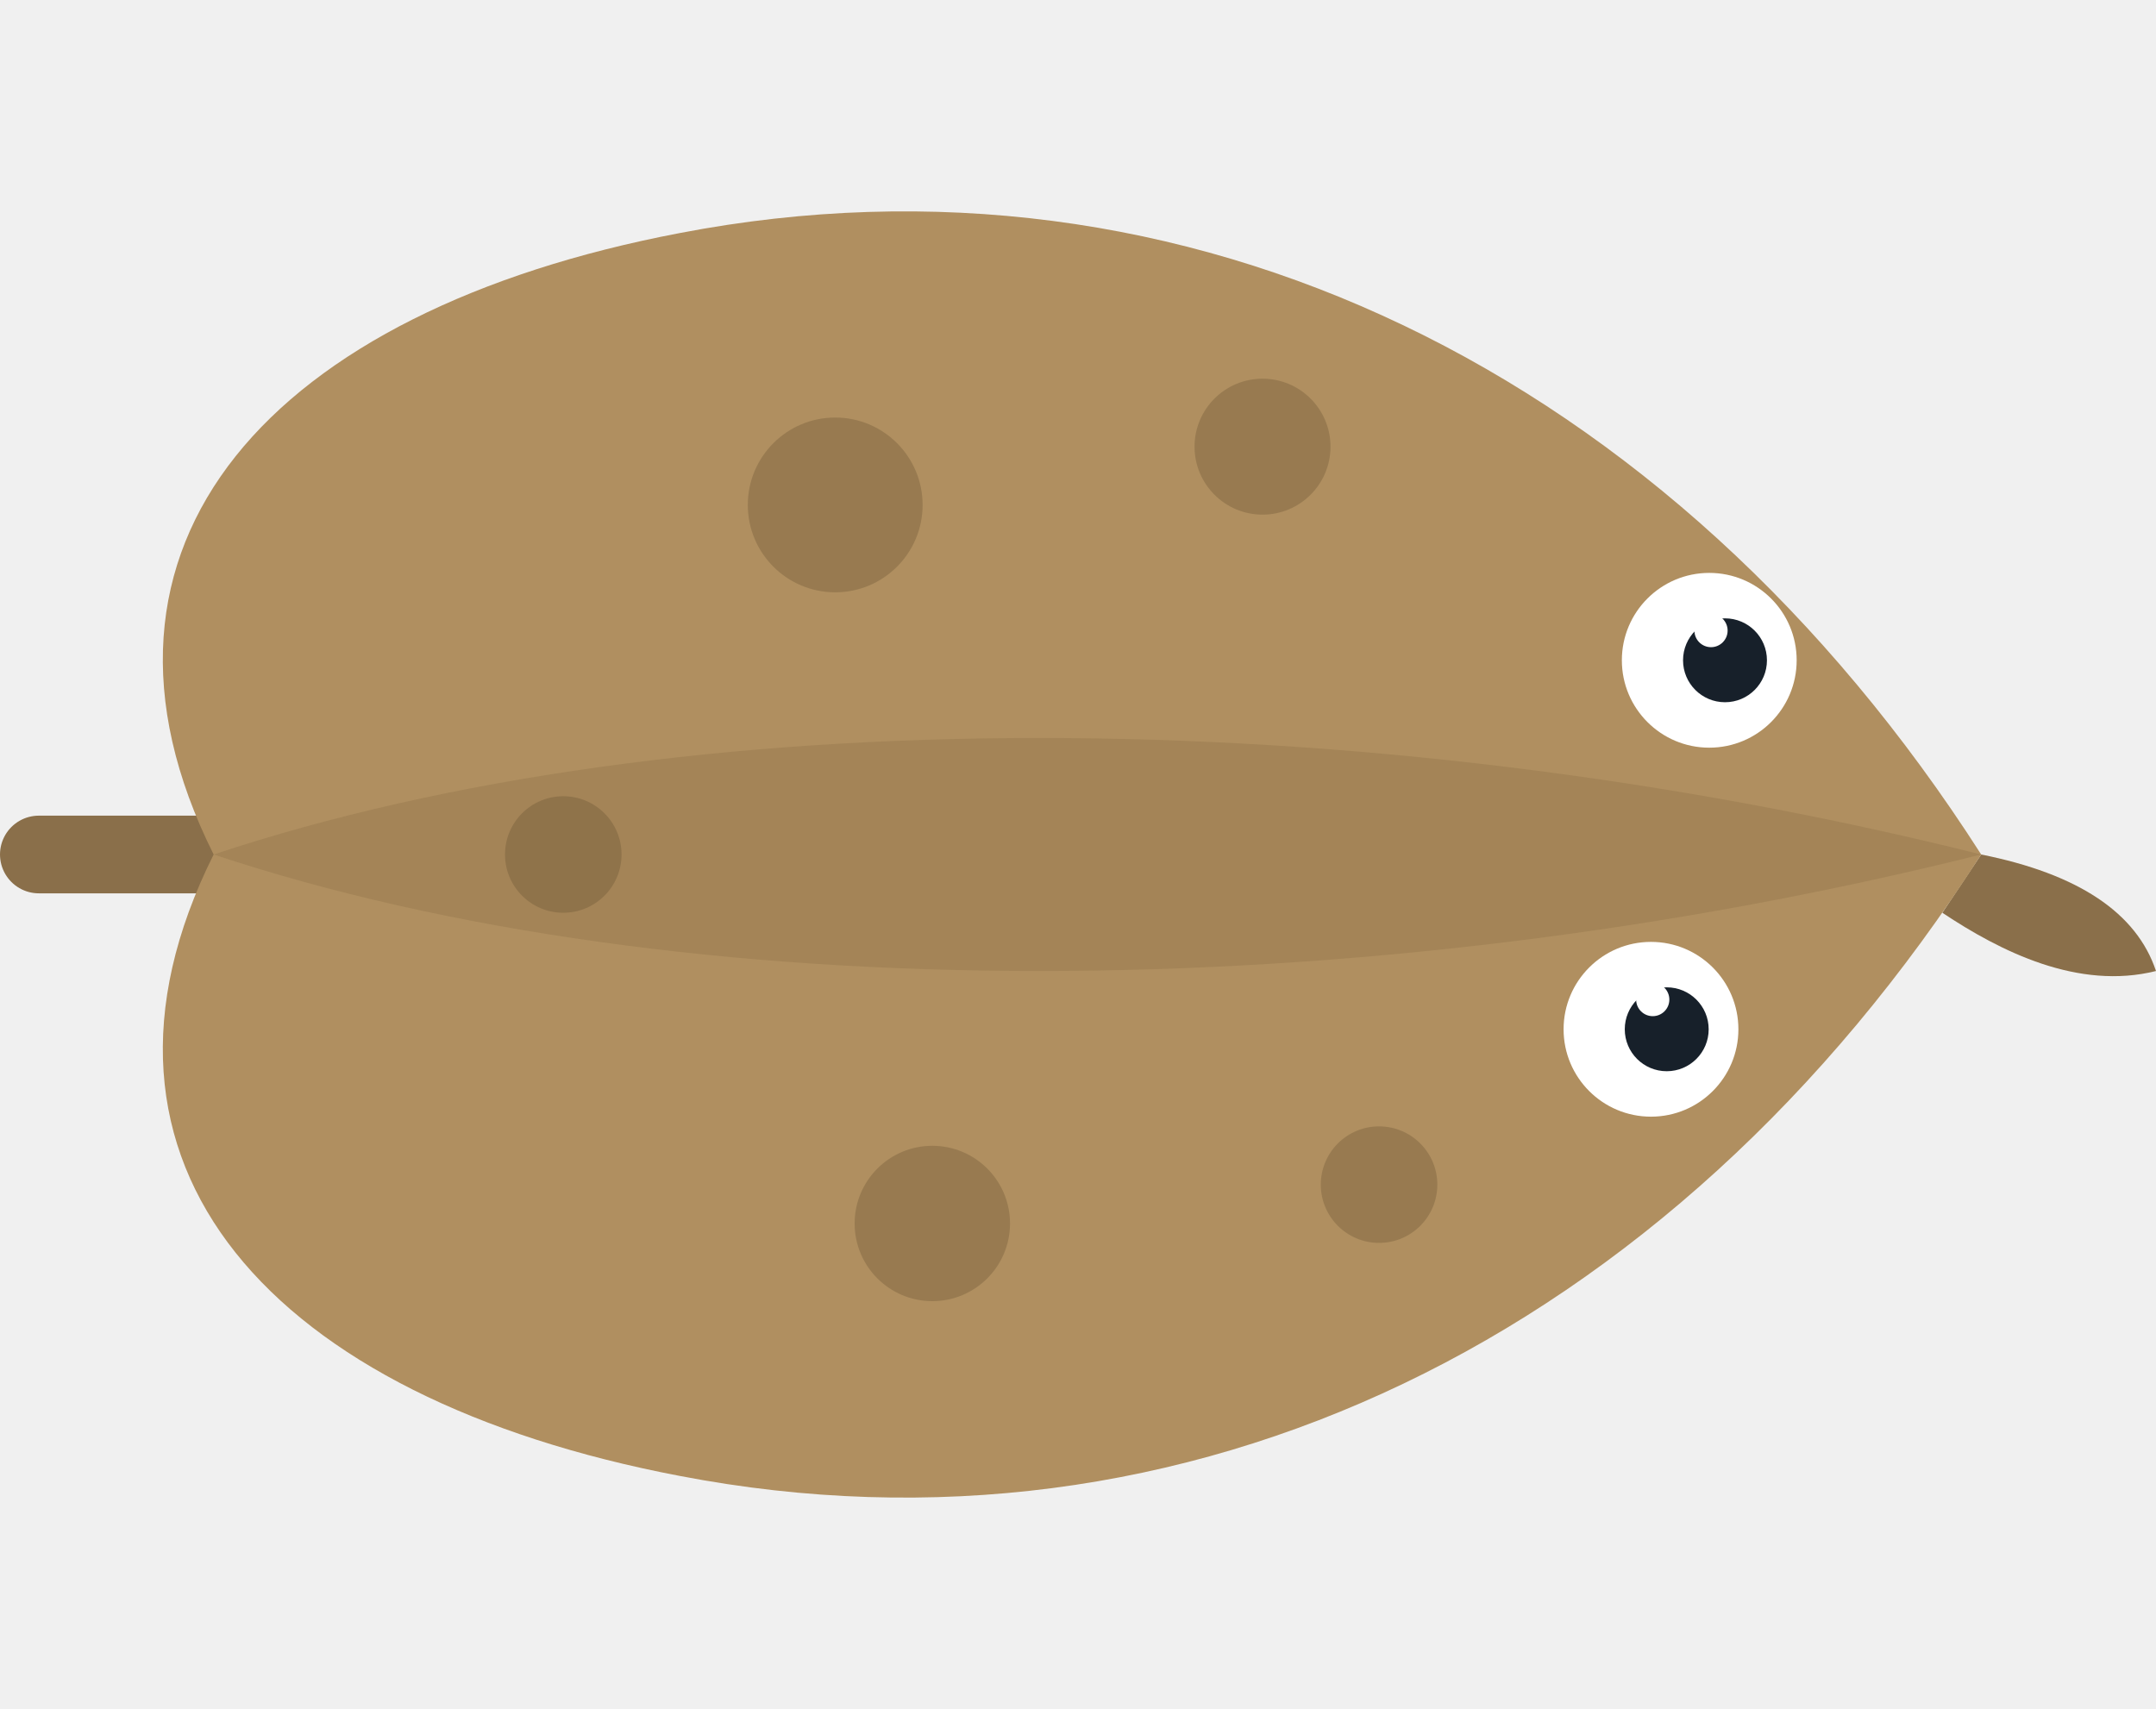
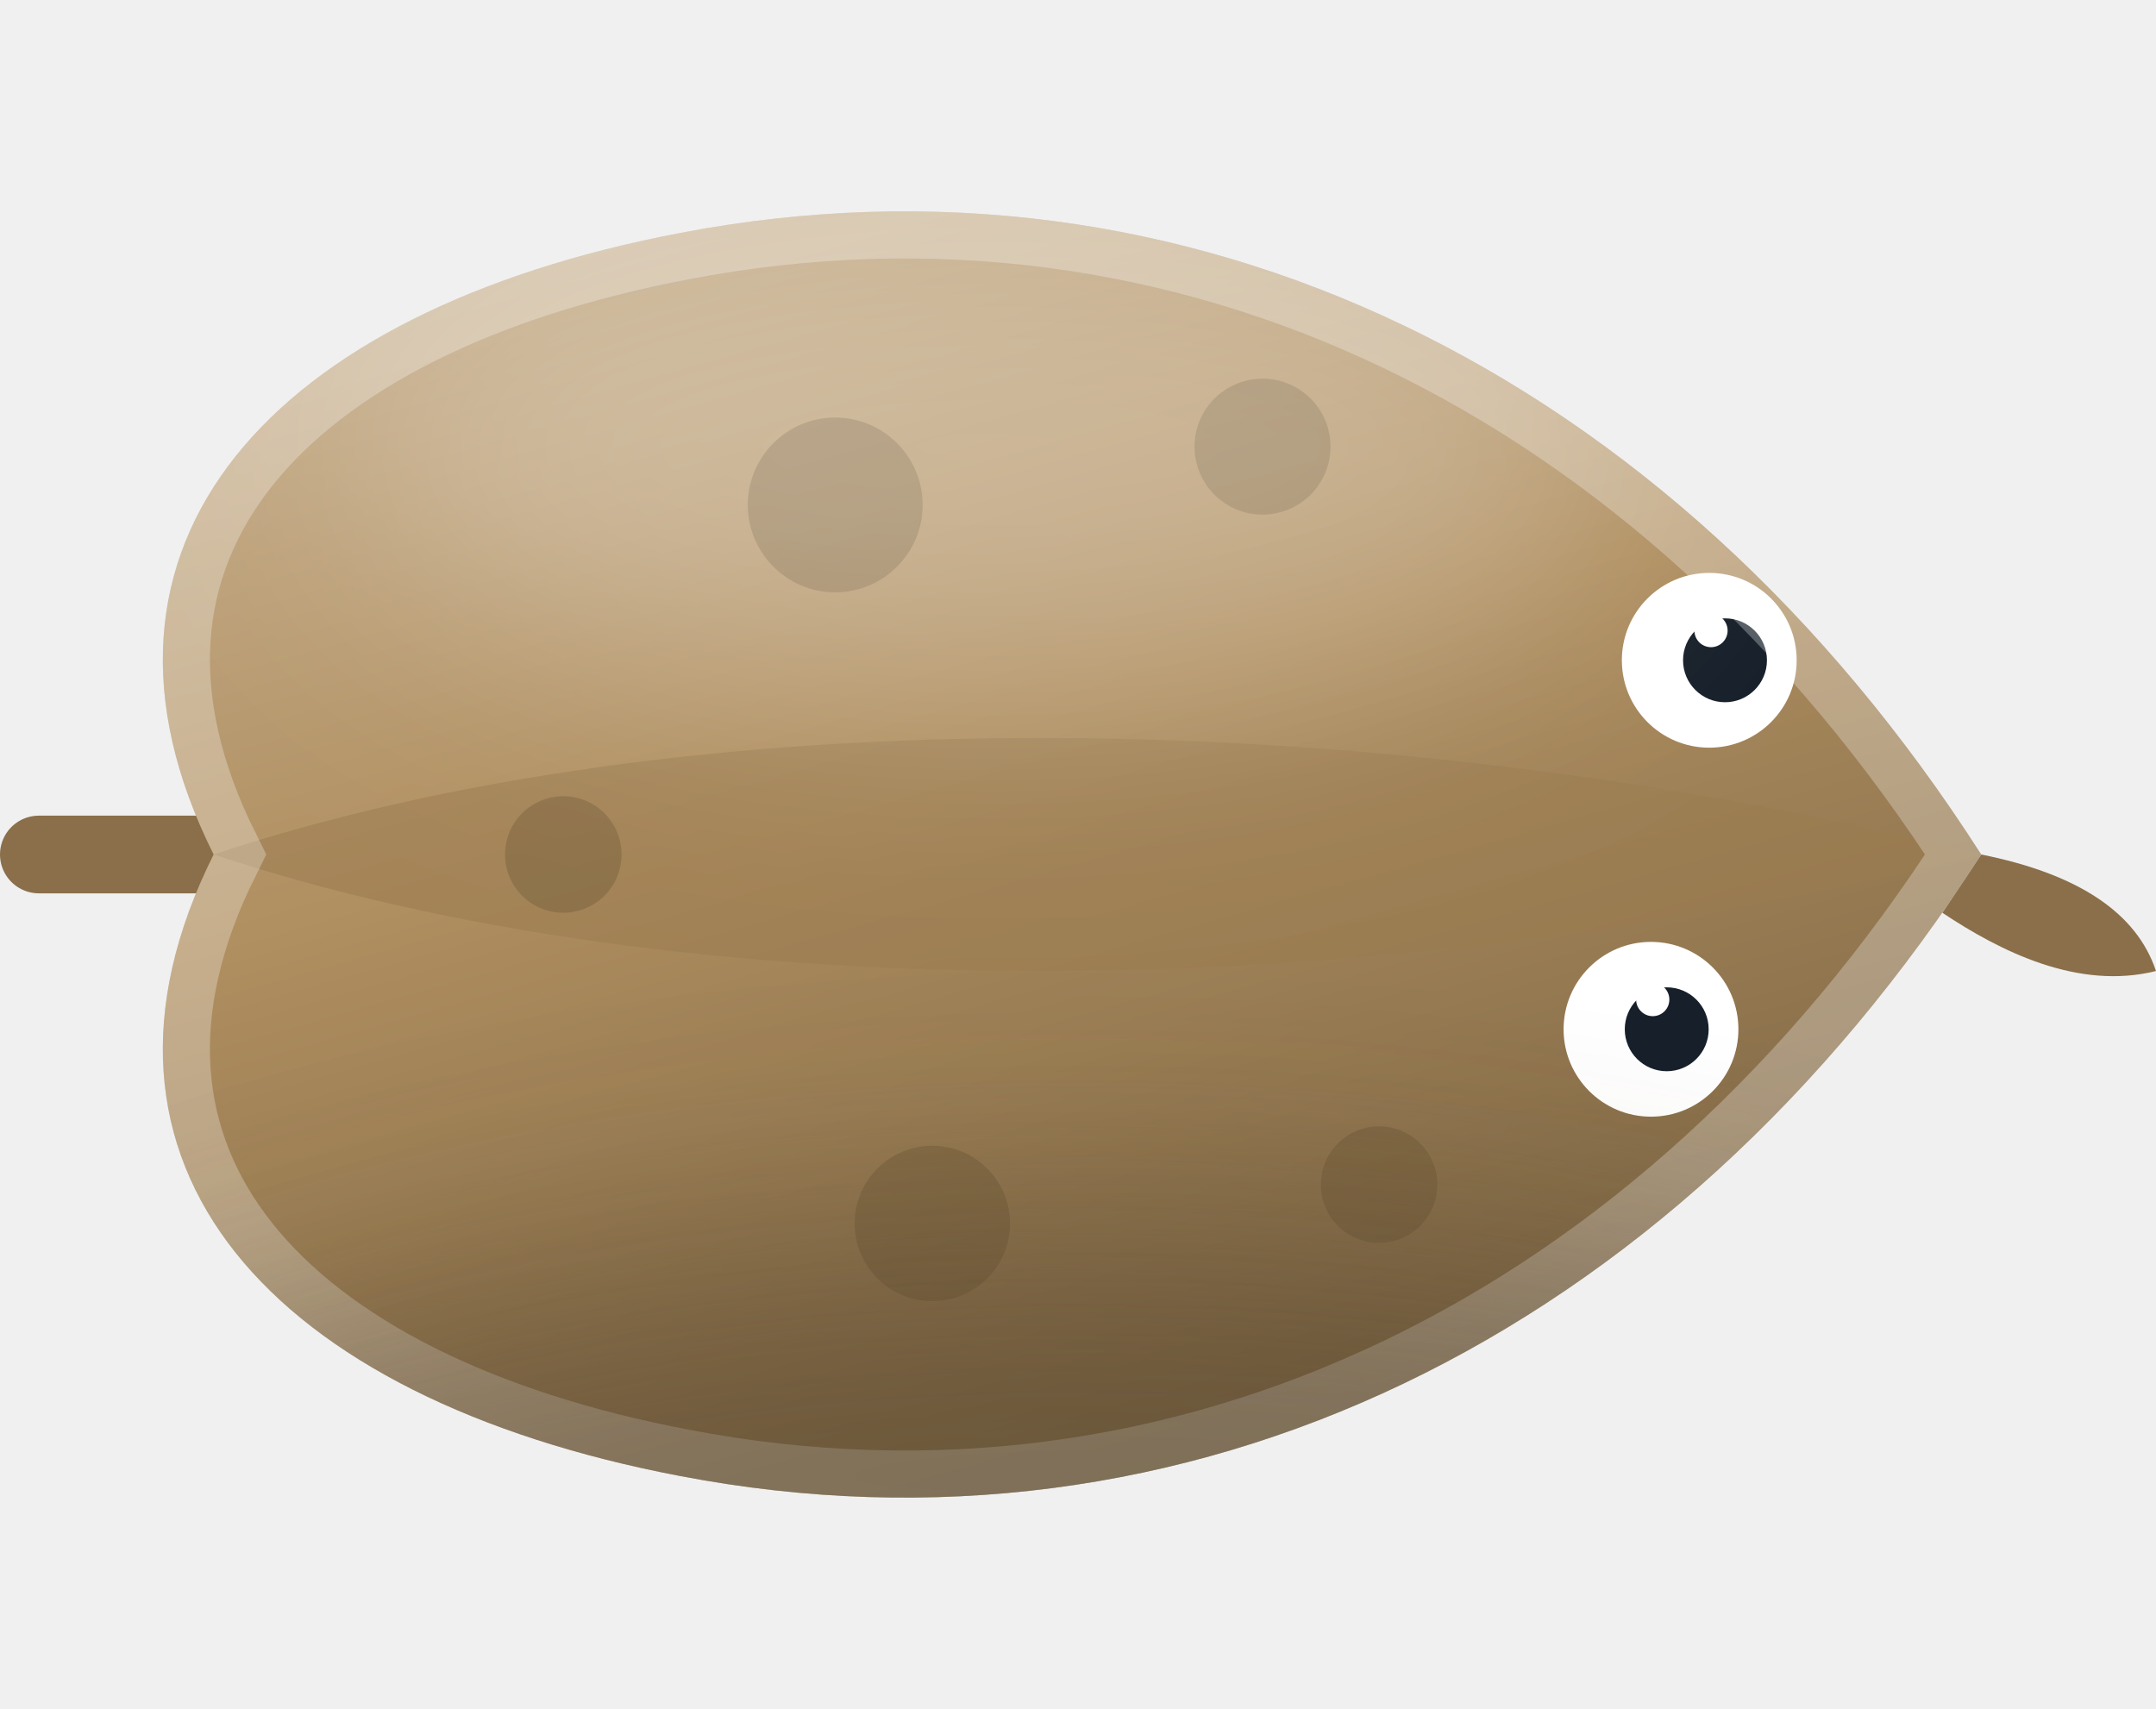
<svg xmlns="http://www.w3.org/2000/svg" viewBox="0 0 222 176" width="666" height="528">
  <defs>
    <clipPath id="c">
      <path d="M204,88 C172,38 122,14 70,24 C28,32 6,56 22,88 C6,120 28,144 70,152 C122,162 172,138 204,88 Z" />
    </clipPath>
+     <linearGradient id="vol" x1="0.15" y1="0" x2="0.55" y2="1">
+       <stop offset="0" stop-color="#c8b190" />
+       <stop offset="0.45" stop-color="#b08f60" />
+       <stop offset="1" stop-color="#7b6443" />
+     </linearGradient>
+     <filter id="soft" x="-60%" y="-60%" width="220%" height="220%">
+       <feGaussianBlur stdDeviation="12.3" />
+     </filter>
  </defs>
  <g fill="none" stroke="#8a6f4a" stroke-width="8" stroke-linecap="round">
    <path d="M26,88 C16,88 10,88 4,88" />
  </g>
  <path d="M204,88 C214,90 220,94 222,100 C214,102 206,98 200,94 Z" fill="#8a6f4a" />
-   <path d="M204,88 C172,38 122,14 70,24 C28,32 6,56 22,88 C6,120 28,144 70,152 C122,162 172,138 204,88 Z" fill="#b08f60" />
+   <path d="M204,88 C172,38 122,14 70,24 C28,32 6,56 22,88 C6,120 28,144 70,152 C122,162 172,138 204,88 Z" fill="url(#vol)" />
  <g clip-path="url(#c)">
    <path d="M22,88 C70,72 140,72 204,88 C140,104 70,104 22,88 Z" fill="#9a7c50" opacity=".55" />
    <g opacity=".3" fill="#5e4a2c">
      <circle cx="86" cy="52" r="9" />
      <circle cx="130" cy="46" r="7" />
      <circle cx="96" cy="126" r="8" />
      <circle cx="142" cy="122" r="6" />
      <circle cx="58" cy="88" r="6" />
    </g>
  </g>
  <circle cx="176" cy="68" r="9" fill="#fff" />
  <circle cx="177.62" cy="68" r="4.32" fill="#17202a" />
  <circle cx="176.18" cy="64.94" r="1.71" fill="#fff" />
  <circle cx="170" cy="106" r="9" fill="#fff" />
  <circle cx="171.62" cy="106" r="4.32" fill="#17202a" />
  <circle cx="170.18" cy="102.94" r="1.71" fill="#fff" />
+   <g clip-path="url(#c)">
+     <path d="M204,88 C172,38 122,14 70,24 C28,32 6,56 22,88 C6,120 28,144 70,152 C122,162 172,138 204,88 Z" fill="none" stroke="#ffffff" stroke-width="9.7" opacity=".28" />
+     <ellipse cx="102" cy="46" rx="67" ry="26" fill="#ffffff" opacity=".26" filter="url(#soft)" />
+     <ellipse cx="111" cy="187" rx="138" ry="60" fill="#4f402b" opacity=".42" filter="url(#soft)" />
+   </g>
</svg>
